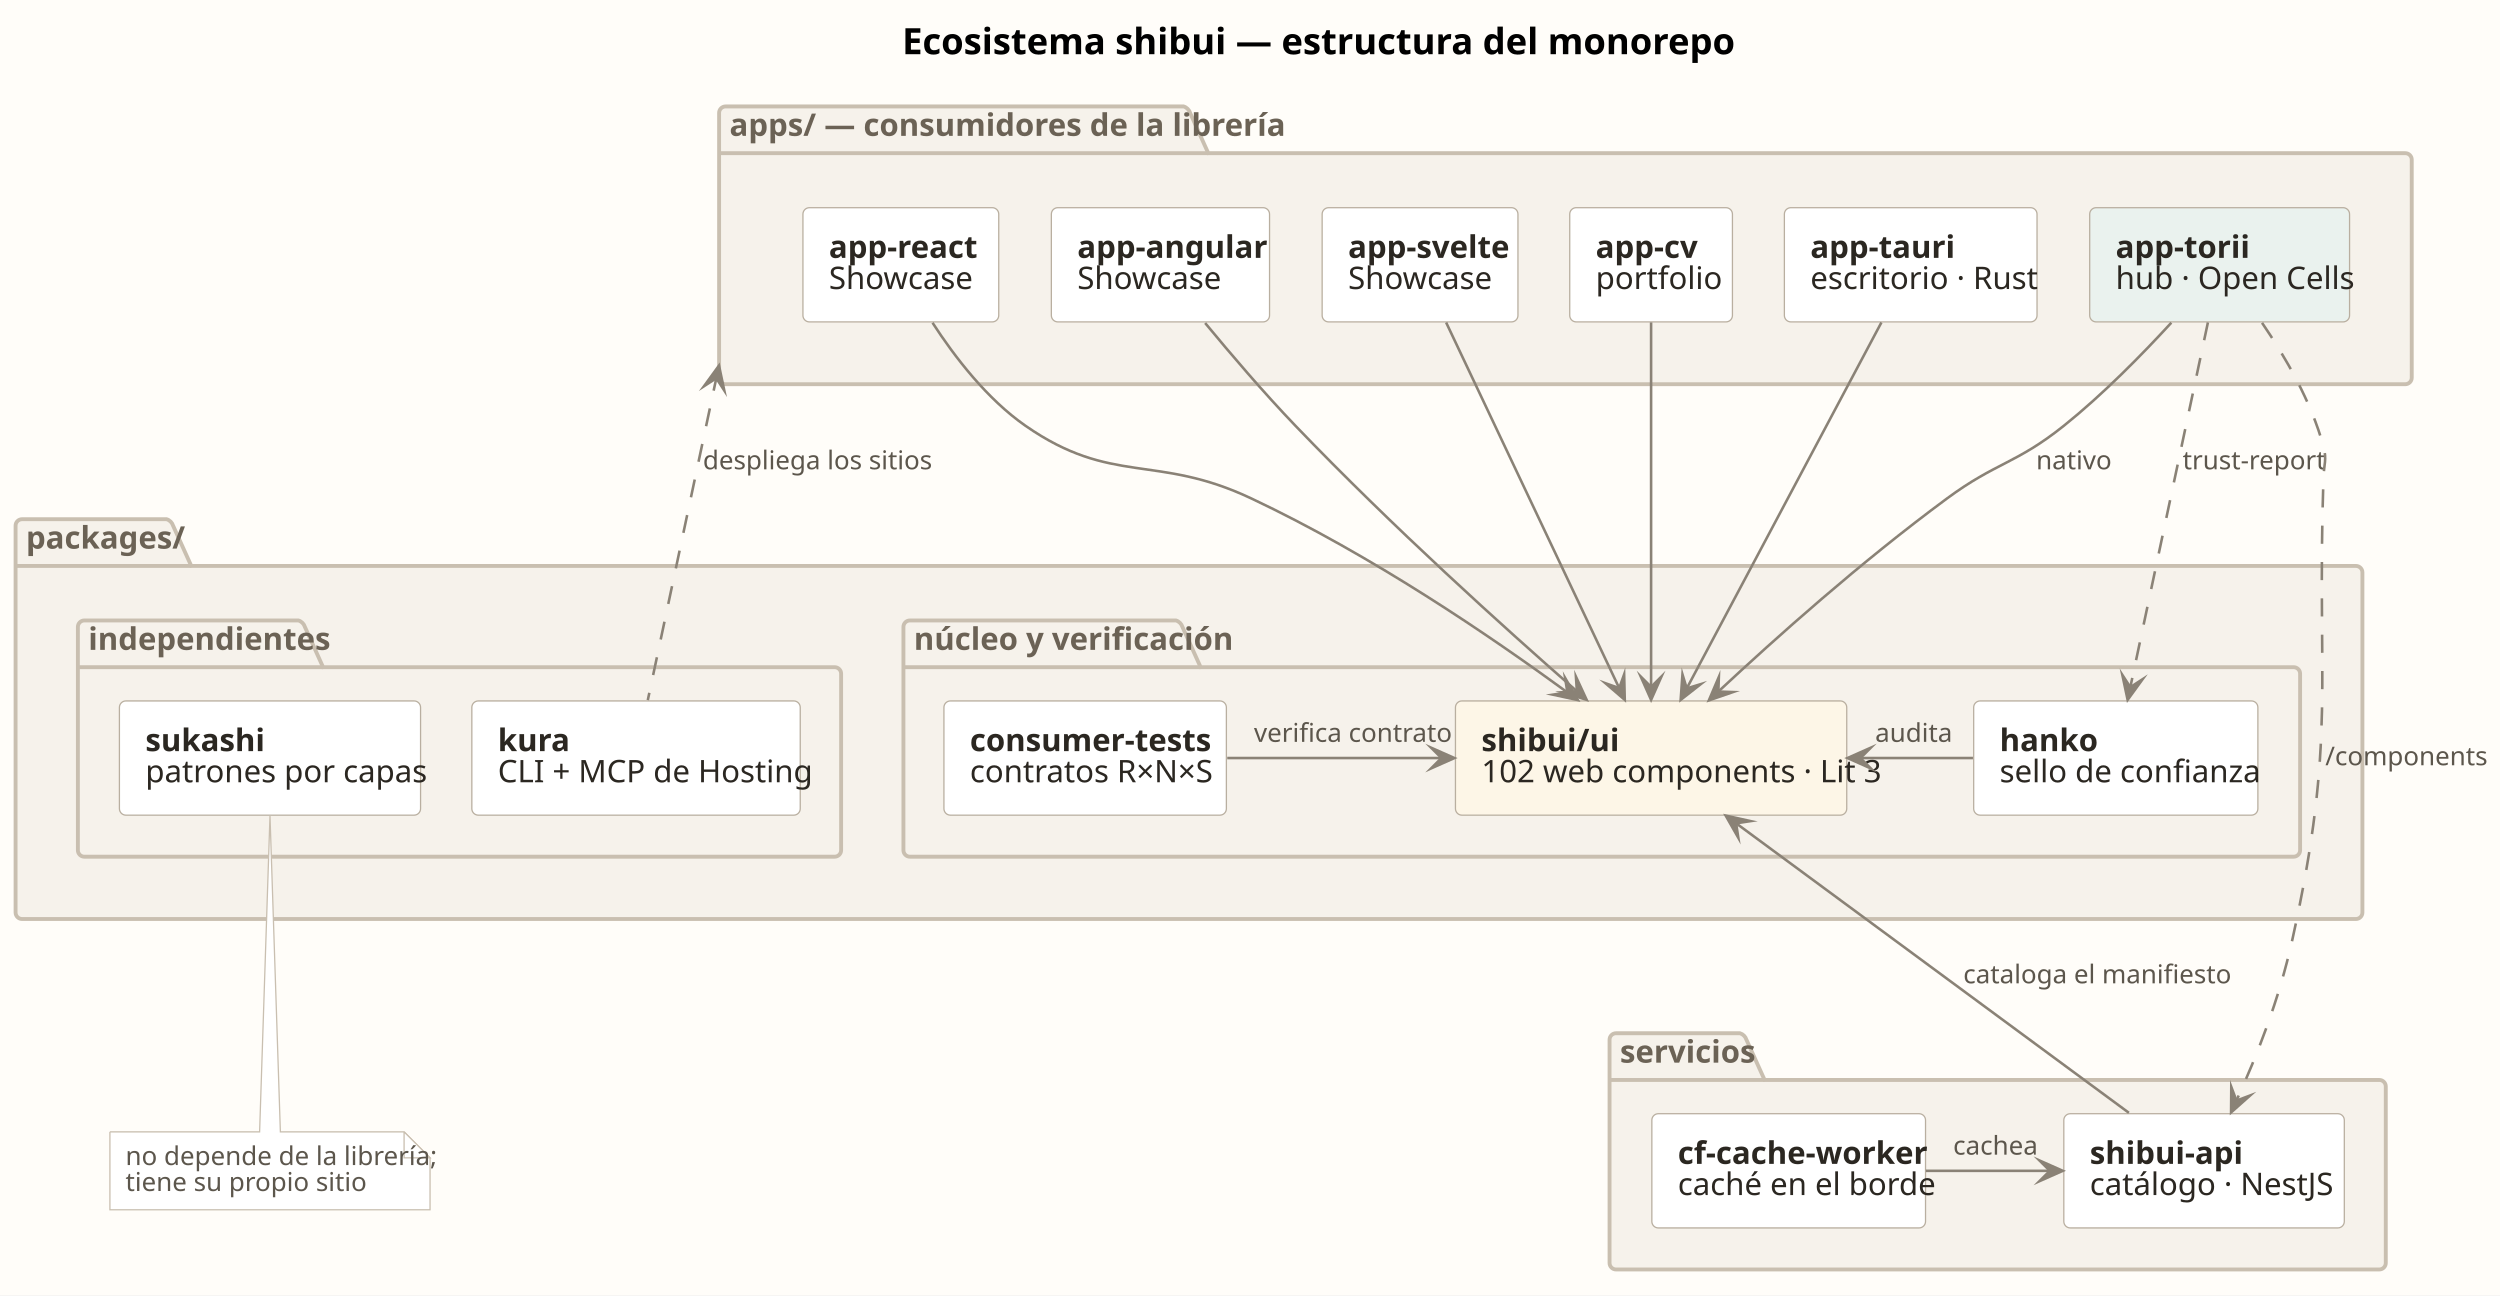
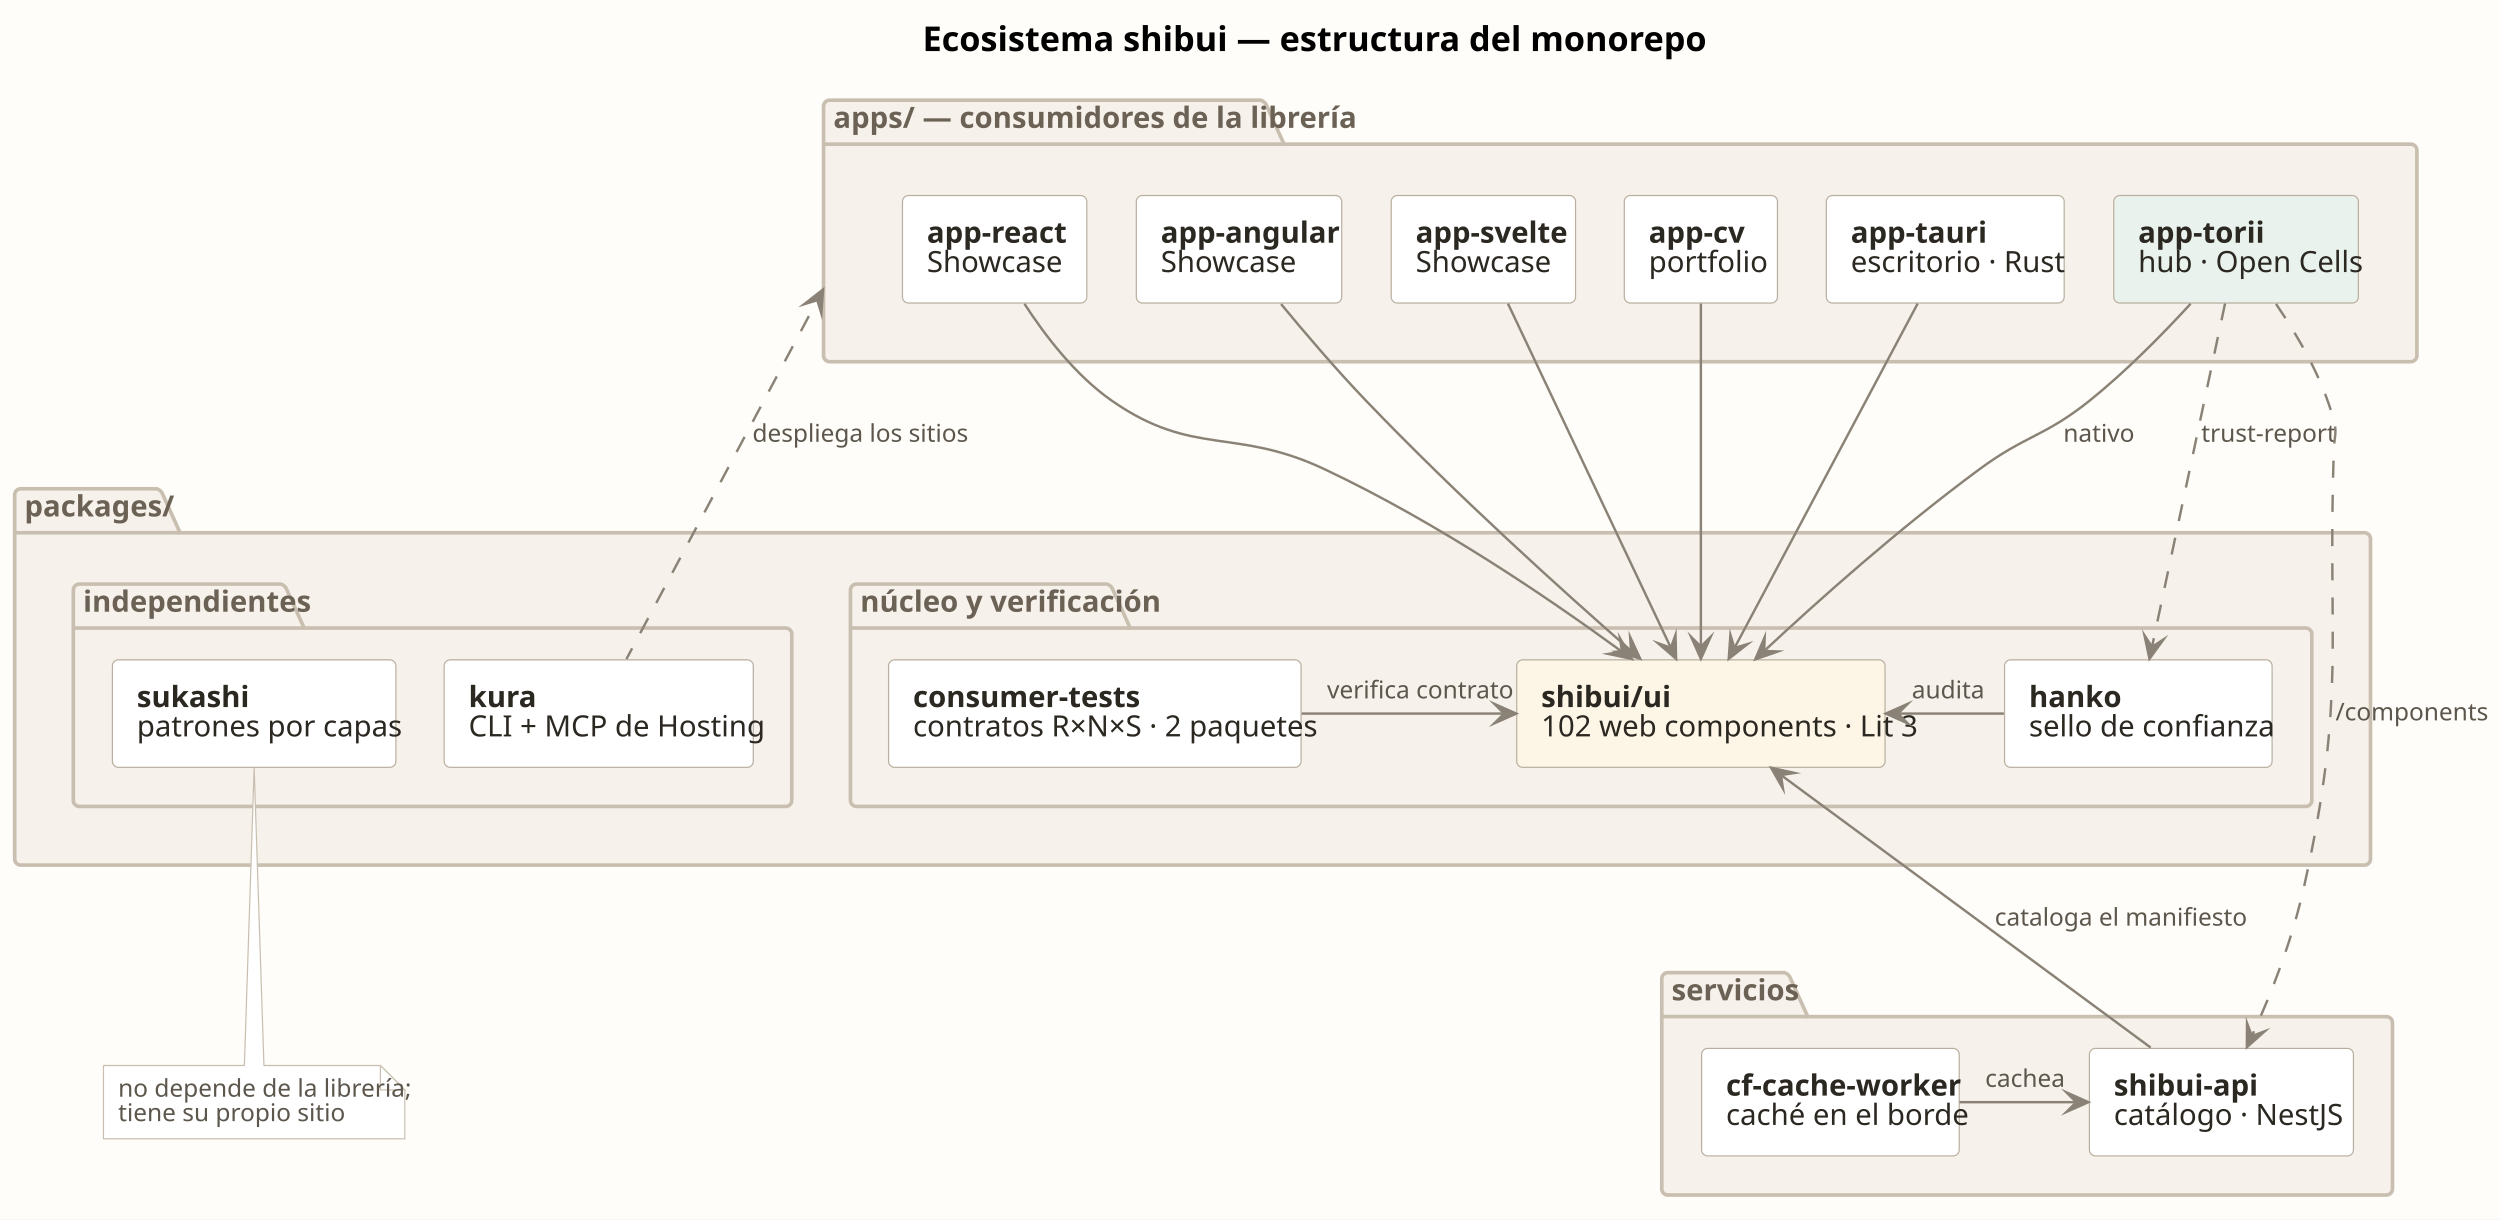
- <svg xmlns="http://www.w3.org/2000/svg" version="1.1" style="width:963px;height:499px;background:#FFFDF9;" width="963px" height="499px" viewBox="0 0 963 499" zoomAndPan="magnify" preserveAspectRatio="none" contentStyleType="text/css">
+ <svg xmlns="http://www.w3.org/2000/svg" version="1.1" style="width:1023px;height:499px;background:#FFFDF9;" width="1023px" height="499px" viewBox="0 0 1023 499" zoomAndPan="magnify" preserveAspectRatio="none" contentStyleType="text/css">
  <defs />
  <g>
-     <rect x="0" y="0" width="963" height="499" fill="#FFFDF9" style="stroke:none;stroke-width:1;" />
+     <rect x="0" y="0" width="1023" height="499" fill="#FFFDF9" style="stroke:none;stroke-width:1;" />
    <g class="title" data-source-line="12">
-       <text x="347.506" y="20.889" fill="#000000" font-size="14" lengthAdjust="spacing" textLength="266.875" font-weight="700" font-family="Segoe UI">Ecosistema shibui — estructura del monorepo</text>
+       <text x="377.506" y="20.889" fill="#000000" font-size="14" lengthAdjust="spacing" textLength="266.875" font-weight="700" font-family="Segoe UI">Ecosistema shibui — estructura del monorepo</text>
    </g>
    <g class="cluster" data-qualified-name="APPS" id="ent0001" data-source-line="41">
-       <path d="M279.5,41 L455.925,41 A3.75,3.75 0 0 1 458.425,43.5 L465.425,59 L926.5,59 A2.5,2.5 0 0 1 929,61.5 L929,145.5 A2.5,2.5 0 0 1 926.5,148 L279.5,148 A2.5,2.5 0 0 1 277,145.5 L277,43.5 A2.5,2.5 0 0 1 279.5,41" style="stroke:#C9BFB0;stroke-width:1.5;" fill="#F6F2EB" />
-       <line x1="277" y1="59" x2="465.425" y2="59" style="stroke:#C9BFB0;stroke-width:1.5;" />
-       <text x="281" y="52.333" fill="#6B6255" font-size="12" lengthAdjust="spacing" textLength="175.425" font-weight="700" font-family="Segoe UI">apps/ — consumidores de la librería</text>
+       <path d="M339.5,41 L515.925,41 A3.75,3.75 0 0 1 518.425,43.5 L525.425,59 L986.5,59 A2.5,2.5 0 0 1 989,61.5 L989,145.5 A2.5,2.5 0 0 1 986.5,148 L339.5,148 A2.5,2.5 0 0 1 337,145.5 L337,43.5 A2.5,2.5 0 0 1 339.5,41" style="stroke:#C9BFB0;stroke-width:1.5;" fill="#F6F2EB" />
+       <line x1="337" y1="59" x2="525.425" y2="59" style="stroke:#C9BFB0;stroke-width:1.5;" />
+       <text x="341" y="52.333" fill="#6B6255" font-size="12" lengthAdjust="spacing" textLength="175.425" font-weight="700" font-family="Segoe UI">apps/ — consumidores de la librería</text>
    </g>
    <g class="cluster" data-qualified-name="PKGS" id="ent0008" data-source-line="50">
-       <path d="M8.5,200 L64.175,200 A3.75,3.75 0 0 1 66.675,202.5 L73.675,218 L907.5,218 A2.5,2.5 0 0 1 910,220.5 L910,351.5 A2.5,2.5 0 0 1 907.5,354 L8.5,354 A2.5,2.5 0 0 1 6,351.5 L6,202.5 A2.5,2.5 0 0 1 8.5,200" style="stroke:#C9BFB0;stroke-width:1.5;" fill="#F6F2EB" />
+       <path d="M8.5,200 L64.175,200 A3.75,3.75 0 0 1 66.675,202.5 L73.675,218 L967.5,218 A2.5,2.5 0 0 1 970,220.5 L970,351.5 A2.5,2.5 0 0 1 967.5,354 L8.5,354 A2.5,2.5 0 0 1 6,351.5 L6,202.5 A2.5,2.5 0 0 1 8.5,200" style="stroke:#C9BFB0;stroke-width:1.5;" fill="#F6F2EB" />
      <line x1="6" y1="218" x2="73.675" y2="218" style="stroke:#C9BFB0;stroke-width:1.5;" />
      <text x="10" y="211.333" fill="#6B6255" font-size="12" lengthAdjust="spacing" textLength="54.675" font-weight="700" font-family="Segoe UI">packages/</text>
    </g>
    <g class="cluster" data-qualified-name="PKGS.CORE" id="ent0009" data-source-line="51">
-       <path d="M350.5,239 L452.975,239 A3.75,3.75 0 0 1 455.475,241.5 L462.475,257 L883.5,257 A2.5,2.5 0 0 1 886,259.5 L886,327.5 A2.5,2.5 0 0 1 883.5,330 L350.5,330 A2.5,2.5 0 0 1 348,327.5 L348,241.5 A2.5,2.5 0 0 1 350.5,239" style="stroke:#C9BFB0;stroke-width:1.5;" fill="#F6F2EB" />
+       <path d="M350.5,239 L452.975,239 A3.75,3.75 0 0 1 455.475,241.5 L462.475,257 L943.5,257 A2.5,2.5 0 0 1 946,259.5 L946,327.5 A2.5,2.5 0 0 1 943.5,330 L350.5,330 A2.5,2.5 0 0 1 348,327.5 L348,241.5 A2.5,2.5 0 0 1 350.5,239" style="stroke:#C9BFB0;stroke-width:1.5;" fill="#F6F2EB" />
      <line x1="348" y1="257" x2="462.475" y2="257" style="stroke:#C9BFB0;stroke-width:1.5;" />
      <text x="352" y="250.333" fill="#6B6255" font-size="12" lengthAdjust="spacing" textLength="101.475" font-weight="700" font-family="Segoe UI">núcleo y verificación</text>
    </g>
    <g class="cluster" data-qualified-name="PKGS.TOOLS" id="ent0013" data-source-line="56">
      <path d="M32.5,239 L114.95,239 A3.75,3.75 0 0 1 117.45,241.5 L124.45,257 L321.5,257 A2.5,2.5 0 0 1 324,259.5 L324,327.5 A2.5,2.5 0 0 1 321.5,330 L32.5,330 A2.5,2.5 0 0 1 30,327.5 L30,241.5 A2.5,2.5 0 0 1 32.5,239" style="stroke:#C9BFB0;stroke-width:1.5;" fill="#F6F2EB" />
      <line x1="30" y1="257" x2="124.45" y2="257" style="stroke:#C9BFB0;stroke-width:1.5;" />
      <text x="34" y="250.333" fill="#6B6255" font-size="12" lengthAdjust="spacing" textLength="81.45" font-weight="700" font-family="Segoe UI">independientes</text>
    </g>
    <g class="cluster" data-qualified-name="SVC" id="ent0016" data-source-line="62">
-       <path d="M622.5,398 L670.225,398 A3.75,3.75 0 0 1 672.725,400.5 L679.725,416 L916.5,416 A2.5,2.5 0 0 1 919,418.5 L919,486.5 A2.5,2.5 0 0 1 916.5,489 L622.5,489 A2.5,2.5 0 0 1 620,486.5 L620,400.5 A2.5,2.5 0 0 1 622.5,398" style="stroke:#C9BFB0;stroke-width:1.5;" fill="#F6F2EB" />
-       <line x1="620" y1="416" x2="679.725" y2="416" style="stroke:#C9BFB0;stroke-width:1.5;" />
-       <text x="624" y="409.333" fill="#6B6255" font-size="12" lengthAdjust="spacing" textLength="46.725" font-weight="700" font-family="Segoe UI">servicios</text>
+       <path d="M682.5,398 L730.225,398 A3.75,3.75 0 0 1 732.725,400.5 L739.725,416 L976.5,416 A2.5,2.5 0 0 1 979,418.5 L979,486.5 A2.5,2.5 0 0 1 976.5,489 L682.5,489 A2.5,2.5 0 0 1 680,486.5 L680,400.5 A2.5,2.5 0 0 1 682.5,398" style="stroke:#C9BFB0;stroke-width:1.5;" fill="#F6F2EB" />
+       <line x1="680" y1="416" x2="739.725" y2="416" style="stroke:#C9BFB0;stroke-width:1.5;" />
+       <text x="684" y="409.333" fill="#6B6255" font-size="12" lengthAdjust="spacing" textLength="46.725" font-weight="700" font-family="Segoe UI">servicios</text>
    </g>
    <g class="entity" data-qualified-name="APPS.REACT" id="ent0002" data-source-line="42">
-       <rect x="309.29" y="80" width="75.425" height="44" fill="#FFFFFF" style="stroke:#B9AFA0;stroke-width:0.5;" rx="2.5" ry="2.5" />
-       <text x="319.29" y="99.333" fill="#2B2721" font-size="12" lengthAdjust="spacing" textLength="50.625" font-weight="700" font-family="Segoe UI">app-react</text>
-       <text x="319.29" y="111.333" fill="#2B2721" font-size="12" lengthAdjust="spacing" textLength="55.425" font-family="Segoe UI">Showcase</text>
+       <rect x="369.29" y="80" width="75.425" height="44" fill="#FFFFFF" style="stroke:#B9AFA0;stroke-width:0.5;" rx="2.5" ry="2.5" />
+       <text x="379.29" y="99.333" fill="#2B2721" font-size="12" lengthAdjust="spacing" textLength="50.625" font-weight="700" font-family="Segoe UI">app-react</text>
+       <text x="379.29" y="111.333" fill="#2B2721" font-size="12" lengthAdjust="spacing" textLength="55.425" font-family="Segoe UI">Showcase</text>
    </g>
    <g class="entity" data-qualified-name="APPS.NG" id="ent0003" data-source-line="43">
-       <rect x="404.98" y="80" width="84.05" height="44" fill="#FFFFFF" style="stroke:#B9AFA0;stroke-width:0.5;" rx="2.5" ry="2.5" />
-       <text x="414.98" y="99.333" fill="#2B2721" font-size="12" lengthAdjust="spacing" textLength="64.05" font-weight="700" font-family="Segoe UI">app-angular</text>
-       <text x="414.98" y="111.333" fill="#2B2721" font-size="12" lengthAdjust="spacing" textLength="55.425" font-family="Segoe UI">Showcase</text>
+       <rect x="464.98" y="80" width="84.05" height="44" fill="#FFFFFF" style="stroke:#B9AFA0;stroke-width:0.5;" rx="2.5" ry="2.5" />
+       <text x="474.98" y="99.333" fill="#2B2721" font-size="12" lengthAdjust="spacing" textLength="64.05" font-weight="700" font-family="Segoe UI">app-angular</text>
+       <text x="474.98" y="111.333" fill="#2B2721" font-size="12" lengthAdjust="spacing" textLength="55.425" font-family="Segoe UI">Showcase</text>
    </g>
    <g class="entity" data-qualified-name="APPS.SV" id="ent0004" data-source-line="44">
-       <rect x="509.29" y="80" width="75.425" height="44" fill="#FFFFFF" style="stroke:#B9AFA0;stroke-width:0.5;" rx="2.5" ry="2.5" />
-       <text x="519.29" y="99.333" fill="#2B2721" font-size="12" lengthAdjust="spacing" textLength="55.35" font-weight="700" font-family="Segoe UI">app-svelte</text>
-       <text x="519.29" y="111.333" fill="#2B2721" font-size="12" lengthAdjust="spacing" textLength="55.425" font-family="Segoe UI">Showcase</text>
+       <rect x="569.29" y="80" width="75.425" height="44" fill="#FFFFFF" style="stroke:#B9AFA0;stroke-width:0.5;" rx="2.5" ry="2.5" />
+       <text x="579.29" y="99.333" fill="#2B2721" font-size="12" lengthAdjust="spacing" textLength="55.35" font-weight="700" font-family="Segoe UI">app-svelte</text>
+       <text x="579.29" y="111.333" fill="#2B2721" font-size="12" lengthAdjust="spacing" textLength="55.425" font-family="Segoe UI">Showcase</text>
    </g>
    <g class="entity" data-qualified-name="APPS.CV" id="ent0005" data-source-line="45">
-       <rect x="604.66" y="80" width="62.675" height="44" fill="#FFFFFF" style="stroke:#B9AFA0;stroke-width:0.5;" rx="2.5" ry="2.5" />
-       <text x="614.66" y="99.333" fill="#2B2721" font-size="12" lengthAdjust="spacing" textLength="36" font-weight="700" font-family="Segoe UI">app-cv</text>
-       <text x="614.66" y="111.333" fill="#2B2721" font-size="12" lengthAdjust="spacing" textLength="42.675" font-family="Segoe UI">portfolio</text>
+       <rect x="664.66" y="80" width="62.675" height="44" fill="#FFFFFF" style="stroke:#B9AFA0;stroke-width:0.5;" rx="2.5" ry="2.5" />
+       <text x="674.66" y="99.333" fill="#2B2721" font-size="12" lengthAdjust="spacing" textLength="36" font-weight="700" font-family="Segoe UI">app-cv</text>
+       <text x="674.66" y="111.333" fill="#2B2721" font-size="12" lengthAdjust="spacing" textLength="42.675" font-family="Segoe UI">portfolio</text>
    </g>
    <g class="entity" data-qualified-name="APPS.TAURI" id="ent0006" data-source-line="46">
-       <rect x="687.34" y="80" width="97.325" height="44" fill="#FFFFFF" style="stroke:#B9AFA0;stroke-width:0.5;" rx="2.5" ry="2.5" />
-       <text x="697.34" y="99.333" fill="#2B2721" font-size="12" lengthAdjust="spacing" textLength="47.325" font-weight="700" font-family="Segoe UI">app-tauri</text>
-       <text x="697.34" y="111.333" fill="#2B2721" font-size="12" lengthAdjust="spacing" textLength="77.325" font-family="Segoe UI">escritorio · Rust</text>
+       <rect x="747.34" y="80" width="97.325" height="44" fill="#FFFFFF" style="stroke:#B9AFA0;stroke-width:0.5;" rx="2.5" ry="2.5" />
+       <text x="757.34" y="99.333" fill="#2B2721" font-size="12" lengthAdjust="spacing" textLength="47.325" font-weight="700" font-family="Segoe UI">app-tauri</text>
+       <text x="757.34" y="111.333" fill="#2B2721" font-size="12" lengthAdjust="spacing" textLength="77.325" font-family="Segoe UI">escritorio · Rust</text>
    </g>
    <g class="entity" data-qualified-name="APPS.TORII" id="ent0007" data-source-line="47">
-       <rect x="804.95" y="80" width="100.1" height="44" fill="#EAF2EE" style="stroke:#B9AFA0;stroke-width:0.5;" rx="2.5" ry="2.5" />
-       <text x="814.95" y="99.333" fill="#2B2721" font-size="12" lengthAdjust="spacing" textLength="43.35" font-weight="700" font-family="Segoe UI">app-torii</text>
-       <text x="814.95" y="111.333" fill="#2B2721" font-size="12" lengthAdjust="spacing" textLength="80.1" font-family="Segoe UI">hub · Open Cells</text>
+       <rect x="864.95" y="80" width="100.1" height="44" fill="#EAF2EE" style="stroke:#B9AFA0;stroke-width:0.5;" rx="2.5" ry="2.5" />
+       <text x="874.95" y="99.333" fill="#2B2721" font-size="12" lengthAdjust="spacing" textLength="43.35" font-weight="700" font-family="Segoe UI">app-torii</text>
+       <text x="874.95" y="111.333" fill="#2B2721" font-size="12" lengthAdjust="spacing" textLength="80.1" font-family="Segoe UI">hub · Open Cells</text>
    </g>
    <g class="entity" data-qualified-name="PKGS.CORE.CT" id="ent0010" data-source-line="52">
-       <rect x="363.6" y="270" width="108.8" height="44" fill="#FFFFFF" style="stroke:#B9AFA0;stroke-width:0.5;" rx="2.5" ry="2.5" />
+       <rect x="363.6" y="270" width="168.8" height="44" fill="#FFFFFF" style="stroke:#B9AFA0;stroke-width:0.5;" rx="2.5" ry="2.5" />
      <text x="373.6" y="289.333" fill="#2B2721" font-size="12" lengthAdjust="spacing" textLength="81.9" font-weight="700" font-family="Segoe UI">consumer-tests</text>
-       <text x="373.6" y="301.333" fill="#2B2721" font-size="12" lengthAdjust="spacing" textLength="88.8" font-family="Segoe UI">contratos R×N×S</text>
+       <text x="373.6" y="301.333" fill="#2B2721" font-size="12" lengthAdjust="spacing" textLength="148.8" font-family="Segoe UI">contratos R×N×S · 2 paquetes</text>
    </g>
    <g class="entity" data-qualified-name="PKGS.CORE.UI" id="ent0011" data-source-line="53">
-       <rect x="560.64" y="270" width="150.725" height="44" fill="#FDF6E7" style="stroke:#B9AFA0;stroke-width:0.5;" rx="2.5" ry="2.5" />
-       <text x="570.64" y="289.333" fill="#2B2721" font-size="12" lengthAdjust="spacing" textLength="44.1" font-weight="700" font-family="Segoe UI">shibui/ui</text>
-       <text x="570.64" y="301.333" fill="#2B2721" font-size="12" lengthAdjust="spacing" textLength="130.725" font-family="Segoe UI">102 web components · Lit 3</text>
+       <rect x="620.64" y="270" width="150.725" height="44" fill="#FDF6E7" style="stroke:#B9AFA0;stroke-width:0.5;" rx="2.5" ry="2.5" />
+       <text x="630.64" y="289.333" fill="#2B2721" font-size="12" lengthAdjust="spacing" textLength="44.1" font-weight="700" font-family="Segoe UI">shibui/ui</text>
+       <text x="630.64" y="301.333" fill="#2B2721" font-size="12" lengthAdjust="spacing" textLength="130.725" font-family="Segoe UI">102 web components · Lit 3</text>
    </g>
    <g class="entity" data-qualified-name="PKGS.CORE.HANKO" id="ent0012" data-source-line="54">
-       <rect x="760.26" y="270" width="109.475" height="44" fill="#FFFFFF" style="stroke:#B9AFA0;stroke-width:0.5;" rx="2.5" ry="2.5" />
-       <text x="770.26" y="289.333" fill="#2B2721" font-size="12" lengthAdjust="spacing" textLength="32.7" font-weight="700" font-family="Segoe UI">hanko</text>
-       <text x="770.26" y="301.333" fill="#2B2721" font-size="12" lengthAdjust="spacing" textLength="89.475" font-family="Segoe UI">sello de confianza</text>
+       <rect x="820.26" y="270" width="109.475" height="44" fill="#FFFFFF" style="stroke:#B9AFA0;stroke-width:0.5;" rx="2.5" ry="2.5" />
+       <text x="830.26" y="289.333" fill="#2B2721" font-size="12" lengthAdjust="spacing" textLength="32.7" font-weight="700" font-family="Segoe UI">hanko</text>
+       <text x="830.26" y="301.333" fill="#2B2721" font-size="12" lengthAdjust="spacing" textLength="89.475" font-family="Segoe UI">sello de confianza</text>
    </g>
    <g class="entity" data-qualified-name="PKGS.TOOLS.SUKASHI" id="ent0014" data-source-line="57">
      <rect x="46" y="270" width="116" height="44" fill="#FFFFFF" style="stroke:#B9AFA0;stroke-width:0.5;" rx="2.5" ry="2.5" />
      <text x="56" y="289.333" fill="#2B2721" font-size="12" lengthAdjust="spacing" textLength="40.725" font-weight="700" font-family="Segoe UI">sukashi</text>
      <text x="56" y="301.333" fill="#2B2721" font-size="12" lengthAdjust="spacing" textLength="96" font-family="Segoe UI">patrones por capas</text>
    </g>
    <g class="entity" data-qualified-name="PKGS.TOOLS.KURA" id="ent0015" data-source-line="58">
      <rect x="181.75" y="270" width="126.5" height="44" fill="#FFFFFF" style="stroke:#B9AFA0;stroke-width:0.5;" rx="2.5" ry="2.5" />
      <text x="191.75" y="289.333" fill="#2B2721" font-size="12" lengthAdjust="spacing" textLength="23.325" font-weight="700" font-family="Segoe UI">kura</text>
      <text x="191.75" y="301.333" fill="#2B2721" font-size="12" lengthAdjust="spacing" textLength="106.5" font-family="Segoe UI">CLI + MCP de Hosting</text>
    </g>
    <g class="entity" data-qualified-name="SVC.WORKER" id="ent0017" data-source-line="63">
-       <rect x="636.29" y="429" width="105.425" height="44" fill="#FFFFFF" style="stroke:#B9AFA0;stroke-width:0.5;" rx="2.5" ry="2.5" />
-       <text x="646.29" y="448.333" fill="#2B2721" font-size="12" lengthAdjust="spacing" textLength="85.275" font-weight="700" font-family="Segoe UI">cf-cache-worker</text>
-       <text x="646.29" y="460.333" fill="#2B2721" font-size="12" lengthAdjust="spacing" textLength="85.425" font-family="Segoe UI">caché en el borde</text>
+       <rect x="696.29" y="429" width="105.425" height="44" fill="#FFFFFF" style="stroke:#B9AFA0;stroke-width:0.5;" rx="2.5" ry="2.5" />
+       <text x="706.29" y="448.333" fill="#2B2721" font-size="12" lengthAdjust="spacing" textLength="85.275" font-weight="700" font-family="Segoe UI">cf-cache-worker</text>
+       <text x="706.29" y="460.333" fill="#2B2721" font-size="12" lengthAdjust="spacing" textLength="85.425" font-family="Segoe UI">caché en el borde</text>
    </g>
    <g class="entity" data-qualified-name="SVC.API" id="ent0018" data-source-line="64">
-       <rect x="794.98" y="429" width="108.05" height="44" fill="#FFFFFF" style="stroke:#B9AFA0;stroke-width:0.5;" rx="2.5" ry="2.5" />
-       <text x="804.98" y="448.333" fill="#2B2721" font-size="12" lengthAdjust="spacing" textLength="51.45" font-weight="700" font-family="Segoe UI">shibui-api</text>
-       <text x="804.98" y="460.333" fill="#2B2721" font-size="12" lengthAdjust="spacing" textLength="88.05" font-family="Segoe UI">catálogo · NestJS</text>
+       <rect x="854.98" y="429" width="108.05" height="44" fill="#FFFFFF" style="stroke:#B9AFA0;stroke-width:0.5;" rx="2.5" ry="2.5" />
+       <text x="864.98" y="448.333" fill="#2B2721" font-size="12" lengthAdjust="spacing" textLength="51.45" font-weight="700" font-family="Segoe UI">shibui-api</text>
+       <text x="864.98" y="460.333" fill="#2B2721" font-size="12" lengthAdjust="spacing" textLength="88.05" font-family="Segoe UI">catálogo · NestJS</text>
    </g>
    <g class="entity" data-qualified-name="GMN35" id="ent0036" data-source-line="85">
      <path d="M42.34,436 L42.34,466 A0,0 0 0 0 42.34,466 L165.653,466 A0,0 0 0 0 165.653,466 L165.653,446 L155.653,436 L108,436 L104,314.17 L100,436 L42.34,436 A0,0 0 0 0 42.34,436" style="stroke:#C9BFB0;stroke-width:0.5;" fill="#FFFFFF" />
      <path d="M155.653,436 L155.653,446 L165.653,446 L155.653,436" style="stroke:#C9BFB0;stroke-width:0.5;" fill="#FFFFFF" />
      <text x="48.34" y="448.778" fill="#5C564C" font-size="10" lengthAdjust="spacing" textLength="102.312" font-family="Segoe UI">no depende de la librería;</text>
      <text x="48.34" y="458.778" fill="#5C564C" font-size="10" lengthAdjust="spacing" textLength="77.875" font-family="Segoe UI">tiene su propio sitio</text>
    </g>
    <g class="link" data-entity-1="ent0002" data-entity-2="ent0011" id="lnk19" data-source-line="68" data-link-type="dependency">
-       <path d="M359.21,124.33 C367.72,137.46 380.18,153.69 395,164 C428.35,187.19 445.27,174.65 482,192 C528.56,213.99 573.822,244.851 603.752,266.711" style="stroke:#8A8276;stroke-width:1;" fill="none" id="REACT-to-UI" />
-       <polygon points="607.79,269.66,602.881,261.122,603.752,266.711,598.163,267.582,607.79,269.66" fill="#8A8276" style="stroke:#8A8276;stroke-width:1;stroke-linejoin:miter;stroke-miterlimit:10;" />
+       <path d="M419.21,124.33 C427.72,137.46 440.18,153.69 455,164 C488.35,187.19 505.27,174.65 542,192 C588.56,213.99 633.822,244.851 663.752,266.711" style="stroke:#8A8276;stroke-width:1;" fill="none" id="REACT-to-UI" />
+       <polygon points="667.79,269.66,662.881,261.122,663.752,266.711,658.163,267.582,667.79,269.66" fill="#8A8276" style="stroke:#8A8276;stroke-width:1;stroke-linejoin:miter;stroke-miterlimit:10;" />
    </g>
    <g class="link" data-entity-1="ent0003" data-entity-2="ent0011" id="lnk20" data-source-line="69" data-link-type="dependency">
-       <path d="M464.22,124.43 C474.08,136.37 486.86,151.35 499,164 C536.38,202.97 579.328,241.676 607.418,266.276" style="stroke:#8A8276;stroke-width:1;" fill="none" id="NG-to-UI" />
-       <polygon points="611.18,269.57,607.045,260.631,607.418,266.276,601.774,266.65,611.18,269.57" fill="#8A8276" style="stroke:#8A8276;stroke-width:1;stroke-linejoin:miter;stroke-miterlimit:10;" />
+       <path d="M524.22,124.43 C534.08,136.37 546.86,151.35 559,164 C596.38,202.97 639.328,241.676 667.418,266.276" style="stroke:#8A8276;stroke-width:1;" fill="none" id="NG-to-UI" />
+       <polygon points="671.18,269.57,667.045,260.631,667.418,266.276,661.774,266.65,671.18,269.57" fill="#8A8276" style="stroke:#8A8276;stroke-width:1;stroke-linejoin:miter;stroke-miterlimit:10;" />
    </g>
    <g class="link" data-entity-1="ent0004" data-entity-2="ent0011" id="lnk21" data-source-line="70" data-link-type="dependency">
-       <path d="M557.04,124.2 C574.13,160.31 606.561,228.821 623.721,265.071" style="stroke:#8A8276;stroke-width:1;" fill="none" id="SV-to-UI" />
-       <polygon points="625.86,269.59,625.625,259.744,623.721,265.071,618.394,263.167,625.86,269.59" fill="#8A8276" style="stroke:#8A8276;stroke-width:1;stroke-linejoin:miter;stroke-miterlimit:10;" />
+       <path d="M617.04,124.2 C634.13,160.31 666.561,228.821 683.721,265.071" style="stroke:#8A8276;stroke-width:1;" fill="none" id="SV-to-UI" />
+       <polygon points="685.86,269.59,685.625,259.744,683.721,265.071,678.394,263.167,685.86,269.59" fill="#8A8276" style="stroke:#8A8276;stroke-width:1;stroke-linejoin:miter;stroke-miterlimit:10;" />
    </g>
    <g class="link" data-entity-1="ent0005" data-entity-2="ent0011" id="lnk22" data-source-line="71" data-link-type="dependency">
-       <path d="M636,124.2 C636,160.31 636,228.34 636,264.59" style="stroke:#8A8276;stroke-width:1;" fill="none" id="CV-to-UI" />
-       <polygon points="636,269.59,640,260.59,636,264.59,632,260.59,636,269.59" fill="#8A8276" style="stroke:#8A8276;stroke-width:1;stroke-linejoin:miter;stroke-miterlimit:10;" />
+       <path d="M696,124.2 C696,160.31 696,228.34 696,264.59" style="stroke:#8A8276;stroke-width:1;" fill="none" id="CV-to-UI" />
+       <polygon points="696,269.59,700,260.59,696,264.59,692,260.59,696,269.59" fill="#8A8276" style="stroke:#8A8276;stroke-width:1;stroke-linejoin:miter;stroke-miterlimit:10;" />
    </g>
    <g class="link" data-entity-1="ent0006" data-entity-2="ent0011" id="lnk23" data-source-line="72" data-link-type="dependency">
-       <path d="M724.72,124.2 C705.52,160.31 669.018,228.925 649.738,265.175" style="stroke:#8A8276;stroke-width:1;" fill="none" id="TAURI-to-UI" />
-       <polygon points="647.39,269.59,655.148,263.522,649.738,265.175,648.085,259.766,647.39,269.59" fill="#8A8276" style="stroke:#8A8276;stroke-width:1;stroke-linejoin:miter;stroke-miterlimit:10;" />
+       <path d="M784.72,124.2 C765.52,160.31 729.018,228.925 709.738,265.175" style="stroke:#8A8276;stroke-width:1;" fill="none" id="TAURI-to-UI" />
+       <polygon points="707.39,269.59,715.148,263.522,709.738,265.175,708.085,259.766,707.39,269.59" fill="#8A8276" style="stroke:#8A8276;stroke-width:1;stroke-linejoin:miter;stroke-miterlimit:10;" />
    </g>
    <g class="link" data-entity-1="ent0007" data-entity-2="ent0011" id="lnk24" data-source-line="73" data-link-type="dependency">
-       <path d="M836.4,124.3 C825.08,136.63 809.96,152.02 795,164 C776.61,178.72 768.95,178.01 750,192 C716.47,216.75 684.268,245.541 661.908,266.381" style="stroke:#8A8276;stroke-width:1;" fill="none" id="TORII-to-UI" />
-       <polygon points="658.25,269.79,667.561,266.58,661.908,266.381,662.107,260.728,658.25,269.79" fill="#8A8276" style="stroke:#8A8276;stroke-width:1;stroke-linejoin:miter;stroke-miterlimit:10;" />
-       <text x="784.31" y="180.778" fill="#5C564C" font-size="10" lengthAdjust="spacing" textLength="26.688" font-family="Segoe UI">nativo</text>
+       <path d="M896.4,124.3 C885.08,136.63 869.96,152.02 855,164 C836.61,178.72 828.95,178.01 810,192 C776.47,216.75 744.268,245.541 721.908,266.381" style="stroke:#8A8276;stroke-width:1;" fill="none" id="TORII-to-UI" />
+       <polygon points="718.25,269.79,727.561,266.58,721.908,266.381,722.107,260.728,718.25,269.79" fill="#8A8276" style="stroke:#8A8276;stroke-width:1;stroke-linejoin:miter;stroke-miterlimit:10;" />
+       <text x="844.31" y="180.778" fill="#5C564C" font-size="10" lengthAdjust="spacing" textLength="26.688" font-family="Segoe UI">nativo</text>
    </g>
    <g class="link" data-entity-1="ent0010" data-entity-2="ent0011" id="lnk25" data-source-line="75" data-link-type="dependency">
-       <path d="M472.73,292 C499.22,292 526.44,292 555.24,292" style="stroke:#8A8276;stroke-width:1;" fill="none" id="CT-to-UI" />
-       <polygon points="560.24,292,551.24,288,555.24,292,551.24,296,560.24,292" fill="#8A8276" style="stroke:#8A8276;stroke-width:1;stroke-linejoin:miter;stroke-miterlimit:10;" />
-       <text x="483.02" y="285.778" fill="#5C564C" font-size="10" lengthAdjust="spacing" textLength="67.75" font-family="Segoe UI">verifica contrato</text>
+       <path d="M532.65,292 C561.14,292 587.71,292 615.45,292" style="stroke:#8A8276;stroke-width:1;" fill="none" id="CT-to-UI" />
+       <polygon points="620.45,292,611.45,288,615.45,292,611.45,296,620.45,292" fill="#8A8276" style="stroke:#8A8276;stroke-width:1;stroke-linejoin:miter;stroke-miterlimit:10;" />
+       <text x="543.02" y="285.778" fill="#5C564C" font-size="10" lengthAdjust="spacing" textLength="67.75" font-family="Segoe UI">verifica contrato</text>
    </g>
    <g class="link" data-entity-1="ent0011" data-entity-2="ent0012" id="lnk27" data-source-line="76" data-link-type="dependency">
-       <path d="M716.65,292 C732.87,292 744.72,292 759.98,292" style="stroke:#8A8276;stroke-width:1;" fill="none" id="UI-backto-HANKO" />
-       <polygon points="711.65,292,720.65,296,716.65,292,720.65,288,711.65,292" fill="#8A8276" style="stroke:#8A8276;stroke-width:1;stroke-linejoin:miter;stroke-miterlimit:10;" />
-       <text x="722.31" y="285.778" fill="#5C564C" font-size="10" lengthAdjust="spacing" textLength="27.25" font-family="Segoe UI">audita</text>
+       <path d="M776.65,292 C792.87,292 804.72,292 819.98,292" style="stroke:#8A8276;stroke-width:1;" fill="none" id="UI-backto-HANKO" />
+       <polygon points="771.65,292,780.65,296,776.65,292,780.65,288,771.65,292" fill="#8A8276" style="stroke:#8A8276;stroke-width:1;stroke-linejoin:miter;stroke-miterlimit:10;" />
+       <text x="782.31" y="285.778" fill="#5C564C" font-size="10" lengthAdjust="spacing" textLength="27.25" font-family="Segoe UI">audita</text>
    </g>
    <g class="link" data-entity-1="ent0011" data-entity-2="ent0018" id="lnk29" data-source-line="77" data-link-type="dependency">
-       <path d="M668.755,317.137 C709.404,347.107 779.27,398.61 820.05,428.66" style="stroke:#8A8276;stroke-width:1;" fill="none" id="UI-backto-API" />
-       <polygon points="664.73,314.17,669.6,322.73,668.755,317.137,674.348,316.291,664.73,314.17" fill="#8A8276" style="stroke:#8A8276;stroke-width:1;stroke-linejoin:miter;stroke-miterlimit:10;" />
-       <text x="756.25" y="378.778" fill="#5C564C" font-size="10" lengthAdjust="spacing" textLength="91.188" font-family="Segoe UI">cataloga el manifiesto</text>
+       <path d="M728.755,317.137 C769.404,347.107 839.27,398.61 880.05,428.66" style="stroke:#8A8276;stroke-width:1;" fill="none" id="UI-backto-API" />
+       <polygon points="724.73,314.17,729.6,322.73,728.755,317.137,734.348,316.291,724.73,314.17" fill="#8A8276" style="stroke:#8A8276;stroke-width:1;stroke-linejoin:miter;stroke-miterlimit:10;" />
+       <text x="816.25" y="378.778" fill="#5C564C" font-size="10" lengthAdjust="spacing" textLength="91.188" font-family="Segoe UI">cataloga el manifiesto</text>
    </g>
    <g class="link" data-entity-1="ent0017" data-entity-2="ent0018" id="lnk30" data-source-line="78" data-link-type="dependency">
-       <path d="M741.83,451 C758.76,451 772.54,451 789.58,451" style="stroke:#8A8276;stroke-width:1;" fill="none" id="WORKER-to-API" />
-       <polygon points="794.58,451,785.58,447,789.58,451,785.58,455,794.58,451" fill="#8A8276" style="stroke:#8A8276;stroke-width:1;stroke-linejoin:miter;stroke-miterlimit:10;" />
-       <text x="752.34" y="444.778" fill="#5C564C" font-size="10" lengthAdjust="spacing" textLength="32.25" font-family="Segoe UI">cachea</text>
+       <path d="M801.83,451 C818.76,451 832.54,451 849.58,451" style="stroke:#8A8276;stroke-width:1;" fill="none" id="WORKER-to-API" />
+       <polygon points="854.58,451,845.58,447,849.58,451,845.58,455,854.58,451" fill="#8A8276" style="stroke:#8A8276;stroke-width:1;stroke-linejoin:miter;stroke-miterlimit:10;" />
+       <text x="812.34" y="444.778" fill="#5C564C" font-size="10" lengthAdjust="spacing" textLength="32.25" font-family="Segoe UI">cachea</text>
    </g>
    <g class="link" data-entity-1="ent0007" data-entity-2="ent0012" id="lnk31" data-source-line="81" data-link-type="dependency">
-       <path d="M850.49,124.2 C842.81,160.31 828.31,228.449 820.6,264.699" style="stroke:#8A8276;stroke-width:1;stroke-dasharray:7,7;" fill="none" id="TORII-to-HANKO" />
-       <polygon points="819.56,269.59,825.345,261.619,820.6,264.699,817.52,259.955,819.56,269.59" fill="#8A8276" style="stroke:#8A8276;stroke-width:1;stroke-linejoin:miter;stroke-miterlimit:10;" />
-       <text x="840.76" y="180.778" fill="#5C564C" font-size="10" lengthAdjust="spacing" textLength="48.75" font-family="Segoe UI">trust-report</text>
+       <path d="M910.49,124.2 C902.81,160.31 888.31,228.449 880.6,264.699" style="stroke:#8A8276;stroke-width:1;stroke-dasharray:7,7;" fill="none" id="TORII-to-HANKO" />
+       <polygon points="879.56,269.59,885.345,261.619,880.6,264.699,877.52,259.955,879.56,269.59" fill="#8A8276" style="stroke:#8A8276;stroke-width:1;stroke-linejoin:miter;stroke-miterlimit:10;" />
+       <text x="900.76" y="180.778" fill="#5C564C" font-size="10" lengthAdjust="spacing" textLength="48.75" font-family="Segoe UI">trust-report</text>
    </g>
    <g class="link" data-entity-1="ent0007" data-entity-2="ent0018" id="lnk32" data-source-line="82" data-link-type="dependency">
-       <path d="M871.34,124.36 C880.24,137.36 890.36,154.75 895,172 C896.38,177.15 895.18,178.67 895,184 C892.33,263.25 900.15,284.59 883,362 C877.79,385.51 869.418,406.478 861.478,423.958" style="stroke:#8A8276;stroke-width:1;stroke-dasharray:7,7;" fill="none" id="TORII-to-API" />
-       <polygon points="859.41,428.51,866.774,421.97,861.478,423.958,859.49,418.661,859.41,428.51" fill="#8A8276" style="stroke:#8A8276;stroke-width:1;stroke-linejoin:miter;stroke-miterlimit:10;" />
-       <text x="895.7" y="294.778" fill="#5C564C" font-size="10" lengthAdjust="spacing" textLength="57.188" font-family="Segoe UI">/components</text>
+       <path d="M931.34,124.36 C940.24,137.36 950.36,154.75 955,172 C956.38,177.15 955.18,178.67 955,184 C952.33,263.25 960.15,284.59 943,362 C937.79,385.51 929.418,406.478 921.478,423.958" style="stroke:#8A8276;stroke-width:1;stroke-dasharray:7,7;" fill="none" id="TORII-to-API" />
+       <polygon points="919.41,428.51,926.774,421.97,921.478,423.958,919.49,418.661,919.41,428.51" fill="#8A8276" style="stroke:#8A8276;stroke-width:1;stroke-linejoin:miter;stroke-miterlimit:10;" />
+       <text x="955.7" y="294.778" fill="#5C564C" font-size="10" lengthAdjust="spacing" textLength="57.188" font-family="Segoe UI">/components</text>
    </g>
    <g class="link" data-entity-1="ent0001" data-entity-2="ent0015" id="lnk34" data-source-line="83" data-link-type="dependency">
-       <path d="M275.916,145.695 C275.715,146.64 276.253,144.114 276.047,145.081 C274.401,152.817 272.609,161.236 270.745,169.998 C263.288,205.042 254.665,245.56 249.53,269.69" style="stroke:#8A8276;stroke-width:1;stroke-dasharray:7,7;" fill="none" id="APPS-backto-KURA" />
-       <polygon points="276.957,140.804,271.171,148.775,275.916,145.695,278.996,150.44,276.957,140.804" fill="#8A8276" style="stroke:#8A8276;stroke-width:1;stroke-linejoin:miter;stroke-miterlimit:10;" />
-       <text x="270.76" y="180.778" fill="#5C564C" font-size="10" lengthAdjust="spacing" textLength="78.5" font-family="Segoe UI">despliega los sitios</text>
+       <path d="M334.445,122.843 C334.267,123.178 336.17,119.601 335.988,119.944 C335.257,121.317 334.489,122.76 333.688,124.267 C327.275,136.321 318.681,152.475 309.36,169.998 C290.717,205.042 269.165,245.56 256.33,269.69" style="stroke:#8A8276;stroke-width:1;stroke-dasharray:7,7;" fill="none" id="APPS-backto-KURA" />
+       <polygon points="336.794,118.429,329.035,124.496,334.445,122.843,336.098,128.253,336.794,118.429" fill="#8A8276" style="stroke:#8A8276;stroke-width:1;stroke-linejoin:miter;stroke-miterlimit:10;" />
+       <text x="307.9" y="180.778" fill="#5C564C" font-size="10" lengthAdjust="spacing" textLength="78.5" font-family="Segoe UI">despliega los sitios</text>
    </g>
  </g>
</svg>
